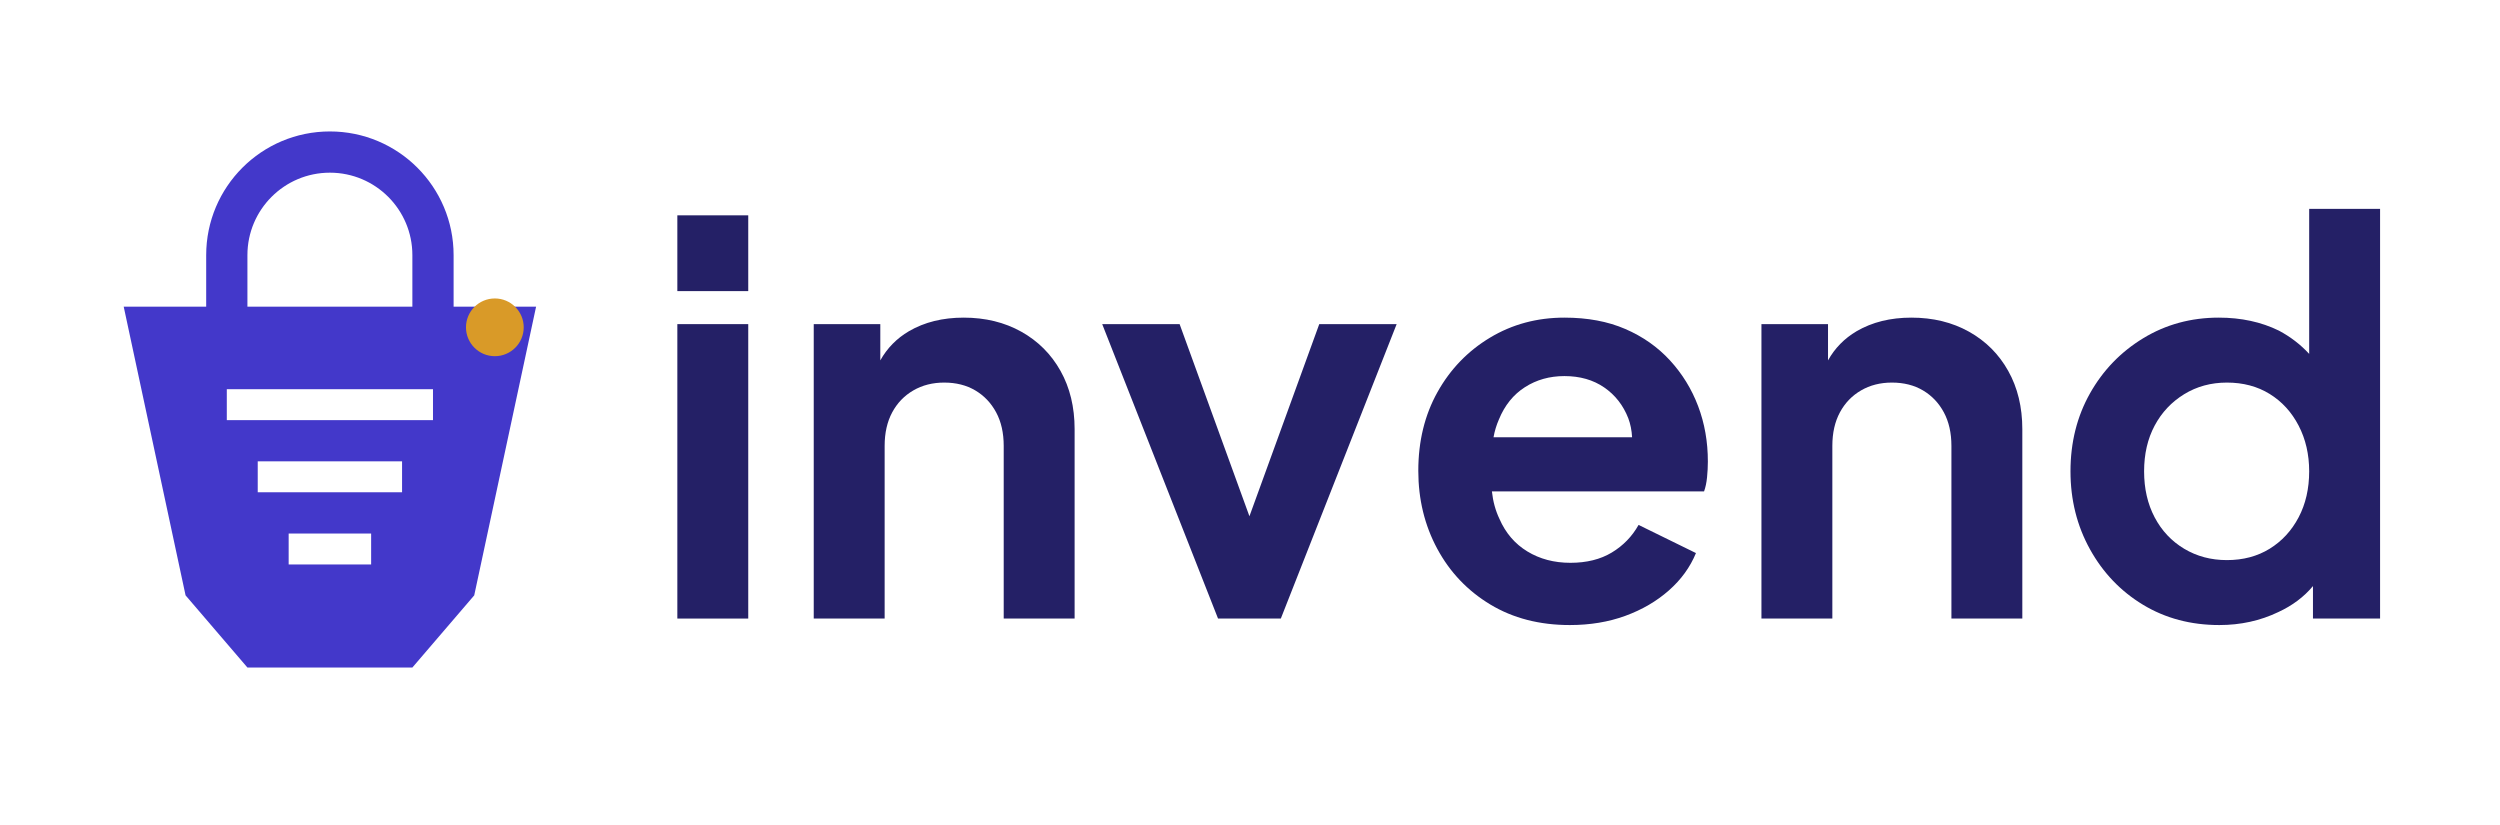
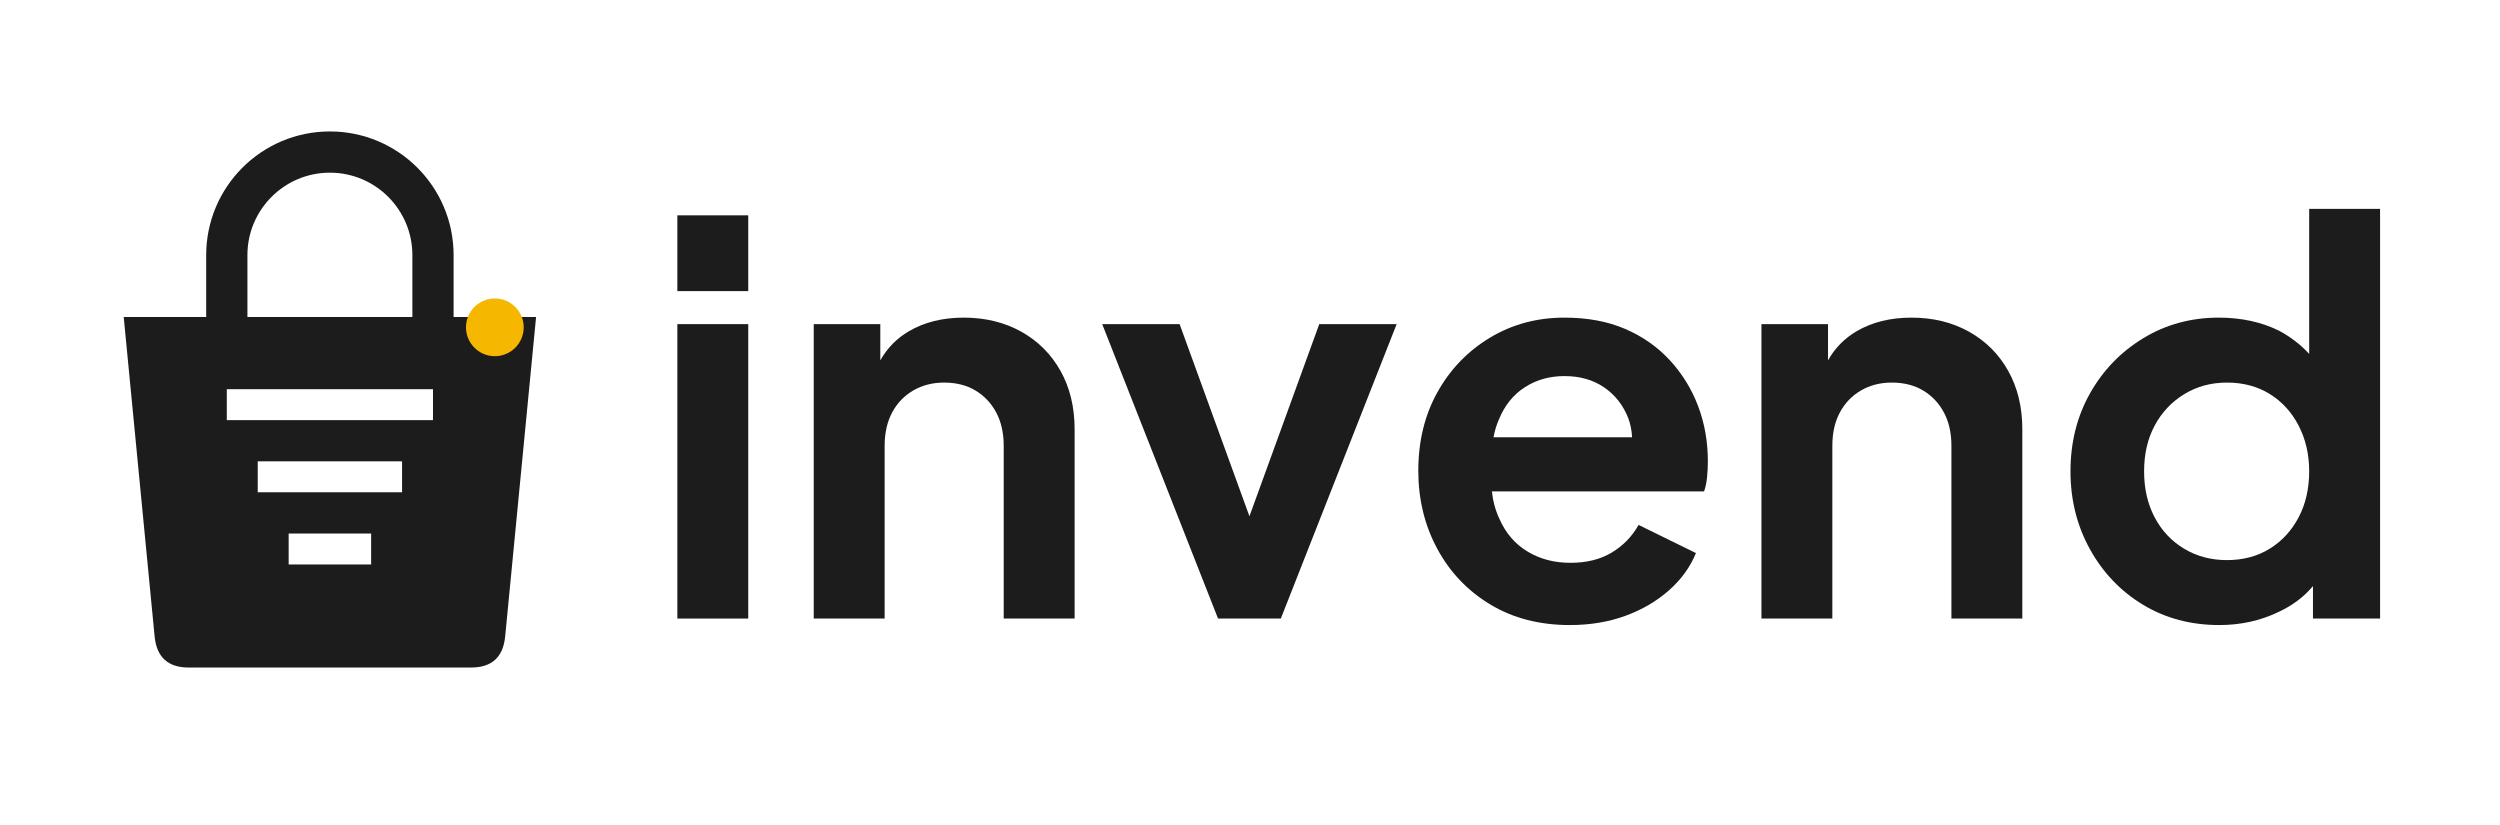
<svg xmlns="http://www.w3.org/2000/svg" viewBox="0 0 194 64" role="img" aria-label="invend">
  <g transform="translate(0 7) scale(.8)">
-     <path d="M22 24V16a10 10 0 0 1 20 0v8" fill="none" stroke="#4338CA" stroke-width="4" stroke-linecap="round" />
-     <path d="M12 21H52L46 49L40 56H24L18 49L12 21ZM22 29H42V32H22V29ZM25 36H39V39H25V36ZM28 43H36V46H28V43Z" fill="#4338CA" fill-rule="evenodd" clip-rule="evenodd" />
-     <circle cx="48" cy="23" r="2.8" fill="#D99A28" />
+     <path d="M22 24V16a10 10 0 0 1 20 0v8" fill="none" stroke="#1C1C1C" stroke-width="4" stroke-linecap="round" />
+     <path d="M12 22H52L49 53Q48.7 56 45.7 56H18.3Q15.3 56 15 53L12 22ZM22 29H42V32H22V29ZM25 36H39V39H25V36ZM28 43H36V46H28V43Z" fill="#1C1C1C" fill-rule="evenodd" clip-rule="evenodd" />
+     <circle cx="48" cy="23" r="2.8" fill="#F5B700" />
  </g>
-   <g fill="#242066" transform="translate(50 48) scale(0.042 -0.042)">
+   <g fill="#1C1C1C" transform="translate(50 48) scale(0.042 -0.042)">
    <path transform="translate(0.00 0)" d="M61 0L61 544L192 544L192 0ZM61 605L61 745L192 745L192 605Z" />
    <path transform="translate(252.00 0)" d="M61 0L61 544L184 544L184 477Q203 511 237 531Q280 556 338 556Q398 556 444.5 530Q491 504 517 457.5Q543 411 543 350L543 0L412 0L412 319Q412 355 398 381Q384 407 359.5 421.5Q335 436 302 436Q270 436 245 421.5Q220 407 206 381Q192 355 192 319L192 0Z" />
    <path transform="translate(835.00 0)" d="M225 0L11 544L154 544L283 189L412 544L555 544L341 0Z" />
    <path transform="translate(1391.00 0)" d="M319 -12Q235 -12 172 26Q109 64 74 129Q39 194 39 273Q39 355 74.5 418.5Q110 482 171.5 519Q233 556 309 556Q373 556 421.5 535Q470 514 504 477Q538 440 556 392.5Q574 345 574 290Q574 276 572.5 261Q571 246 567 235L175 235Q178 207 189 184Q206 145 240.5 124Q275 103 320 103Q365 103 396.5 122Q428 141 446 173L552 121Q536 82 502 52Q468 22 421.5 5Q375 -12 319 -12ZM178 335L434 335Q433 354 427 370Q413 406 382.5 427Q352 448 309 448Q268 448 236 427.5Q204 407 188 368Q181 352 178 335Z" />
    <path transform="translate(2003.00 0)" d="M61 0L61 544L184 544L184 477Q203 511 237 531Q280 556 338 556Q398 556 444.5 530Q491 504 517 457.5Q543 411 543 350L543 0L412 0L412 319Q412 355 398 381Q384 407 359.5 421.5Q335 436 302 436Q270 436 245 421.5Q220 407 206 381Q192 355 192 319L192 0Z" />
    <path transform="translate(2596.00 0)" d="M314 -12Q235 -12 173 25.5Q111 63 75 128Q39 193 39 272Q39 352 75 416Q111 480 173.5 518Q236 556 313 556Q375 556 424 532Q456 515 480 489L480 757L611 757L611 0L487 0L487 60Q462 30 423 12Q373 -12 314 -12ZM328 108Q373 108 407 129Q441 150 460.5 187Q480 224 480 272Q480 319 460.5 356.5Q441 394 407 415Q373 436 328 436Q284 436 249 414.5Q214 393 194.5 356.5Q175 320 175 272Q175 224 194.5 187Q214 150 249 129Q284 108 328 108Z" />
  </g>
</svg>
